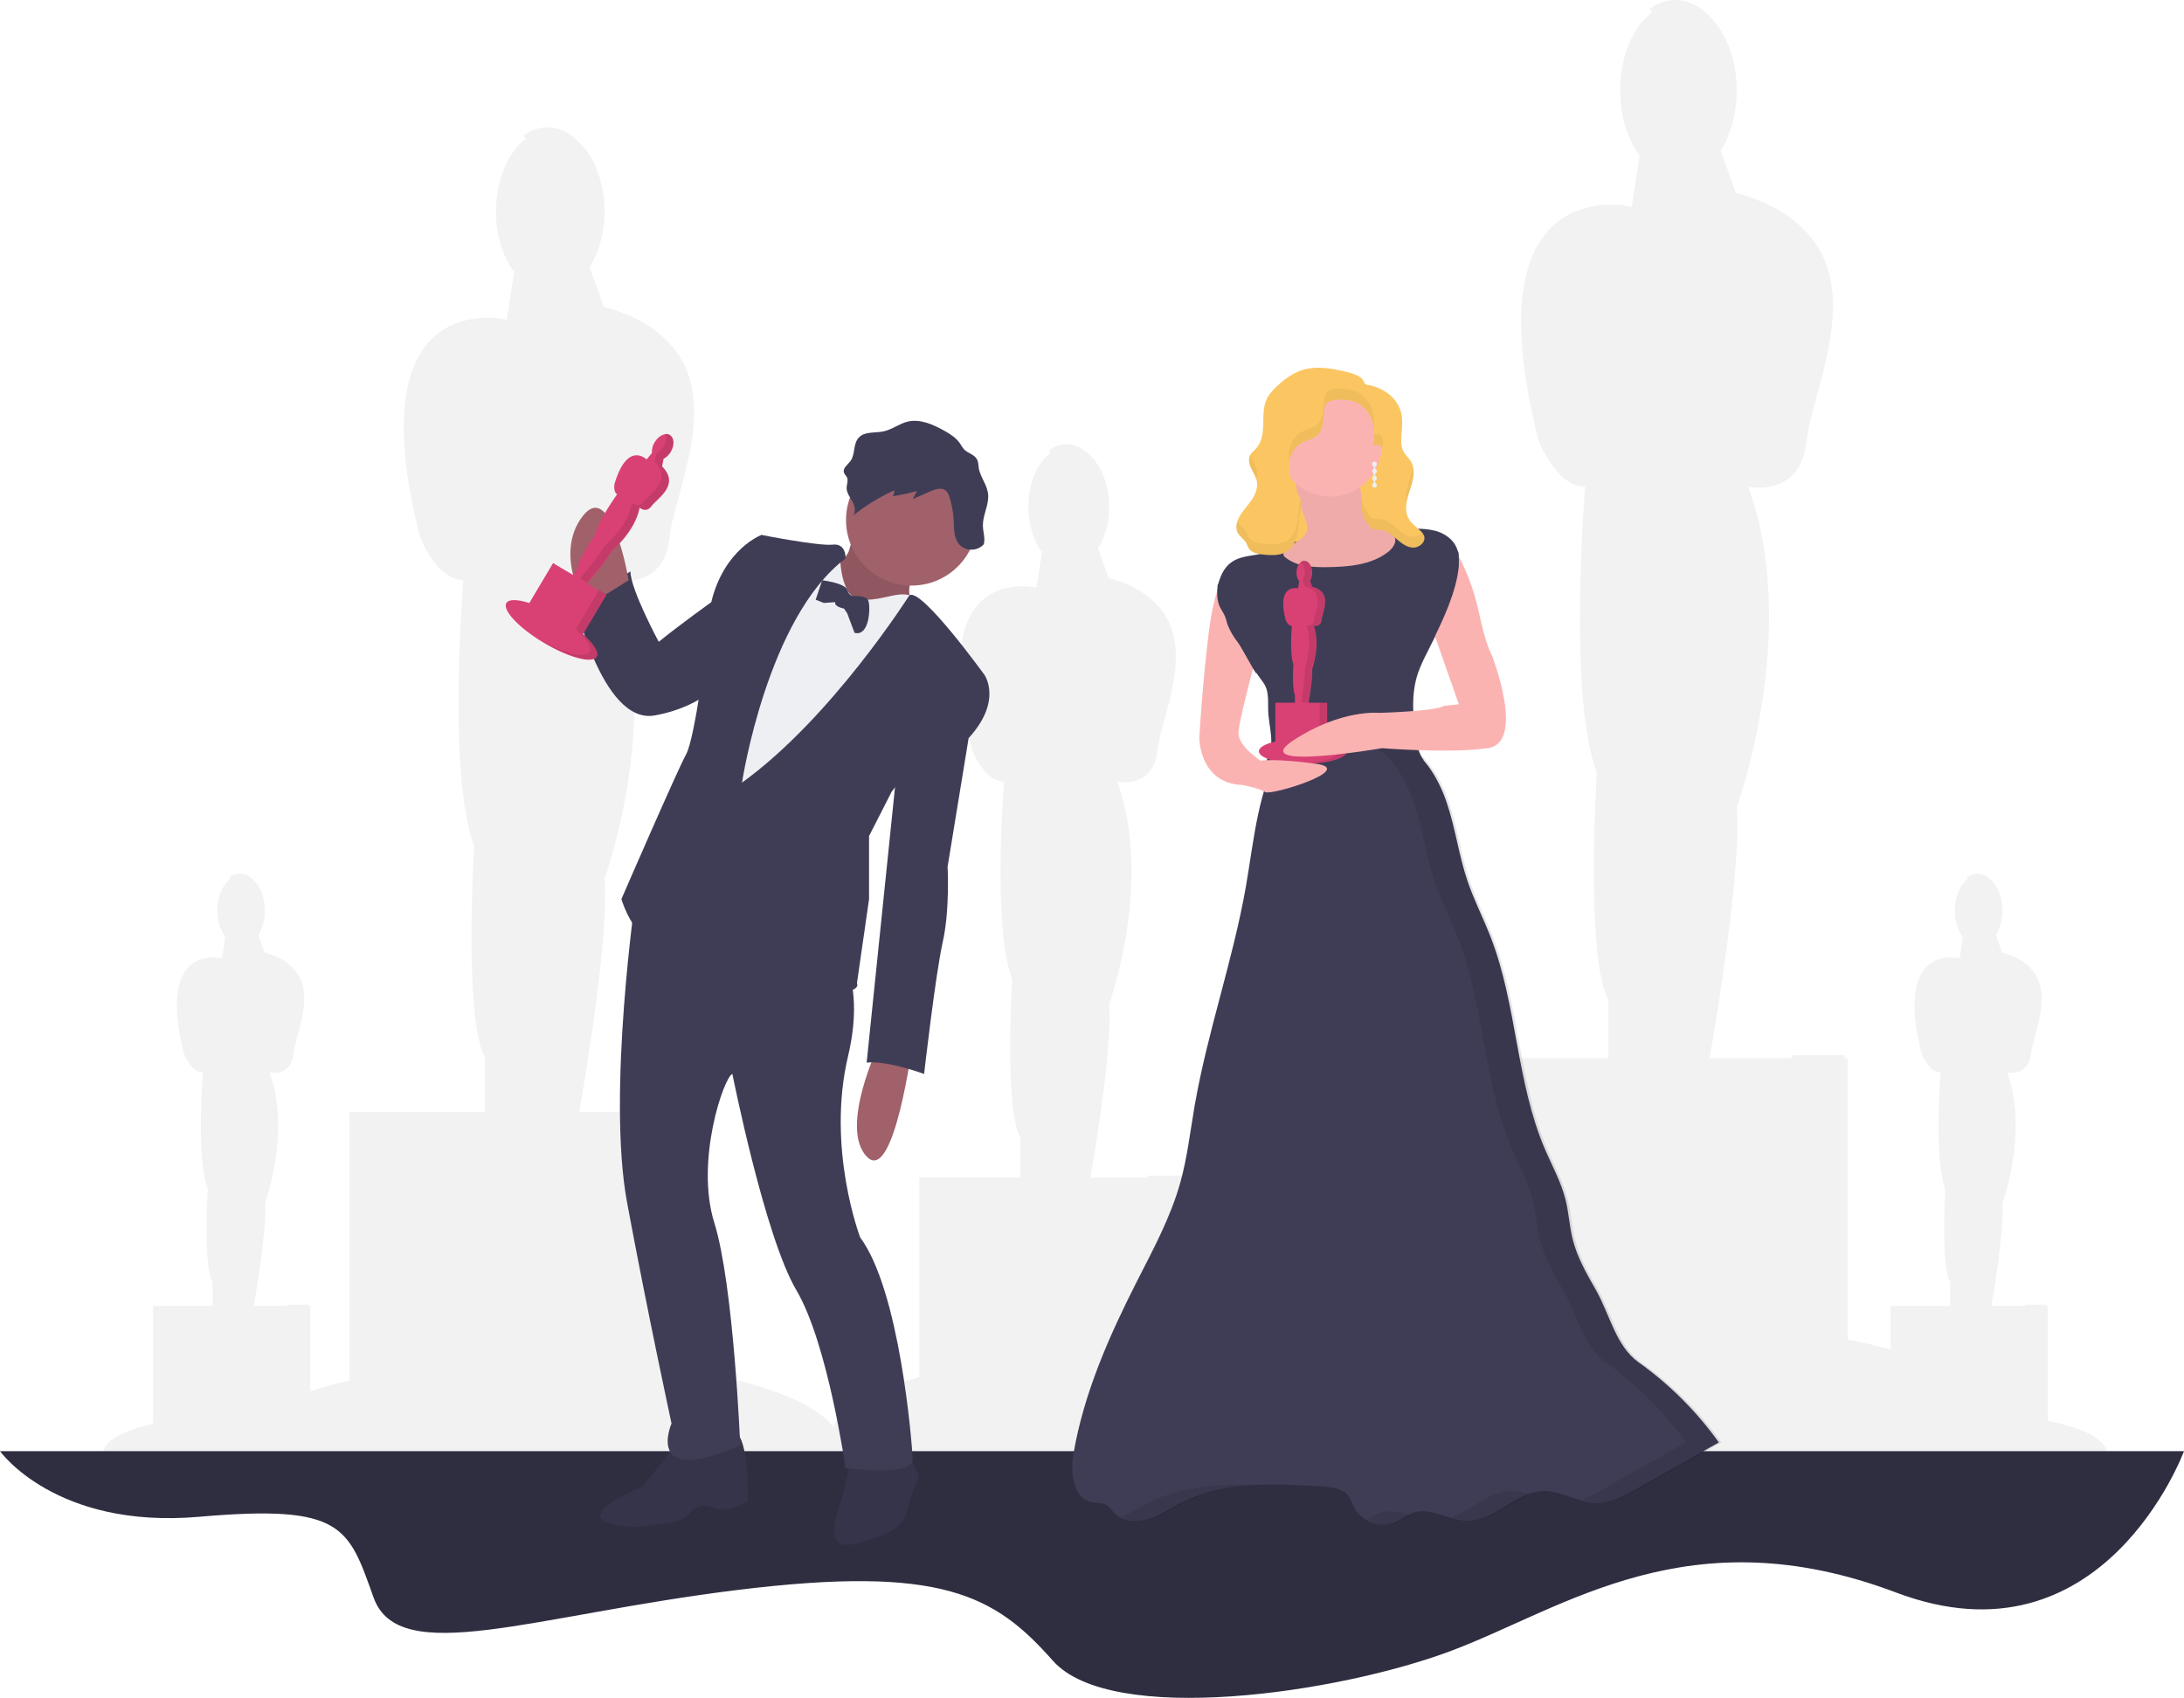
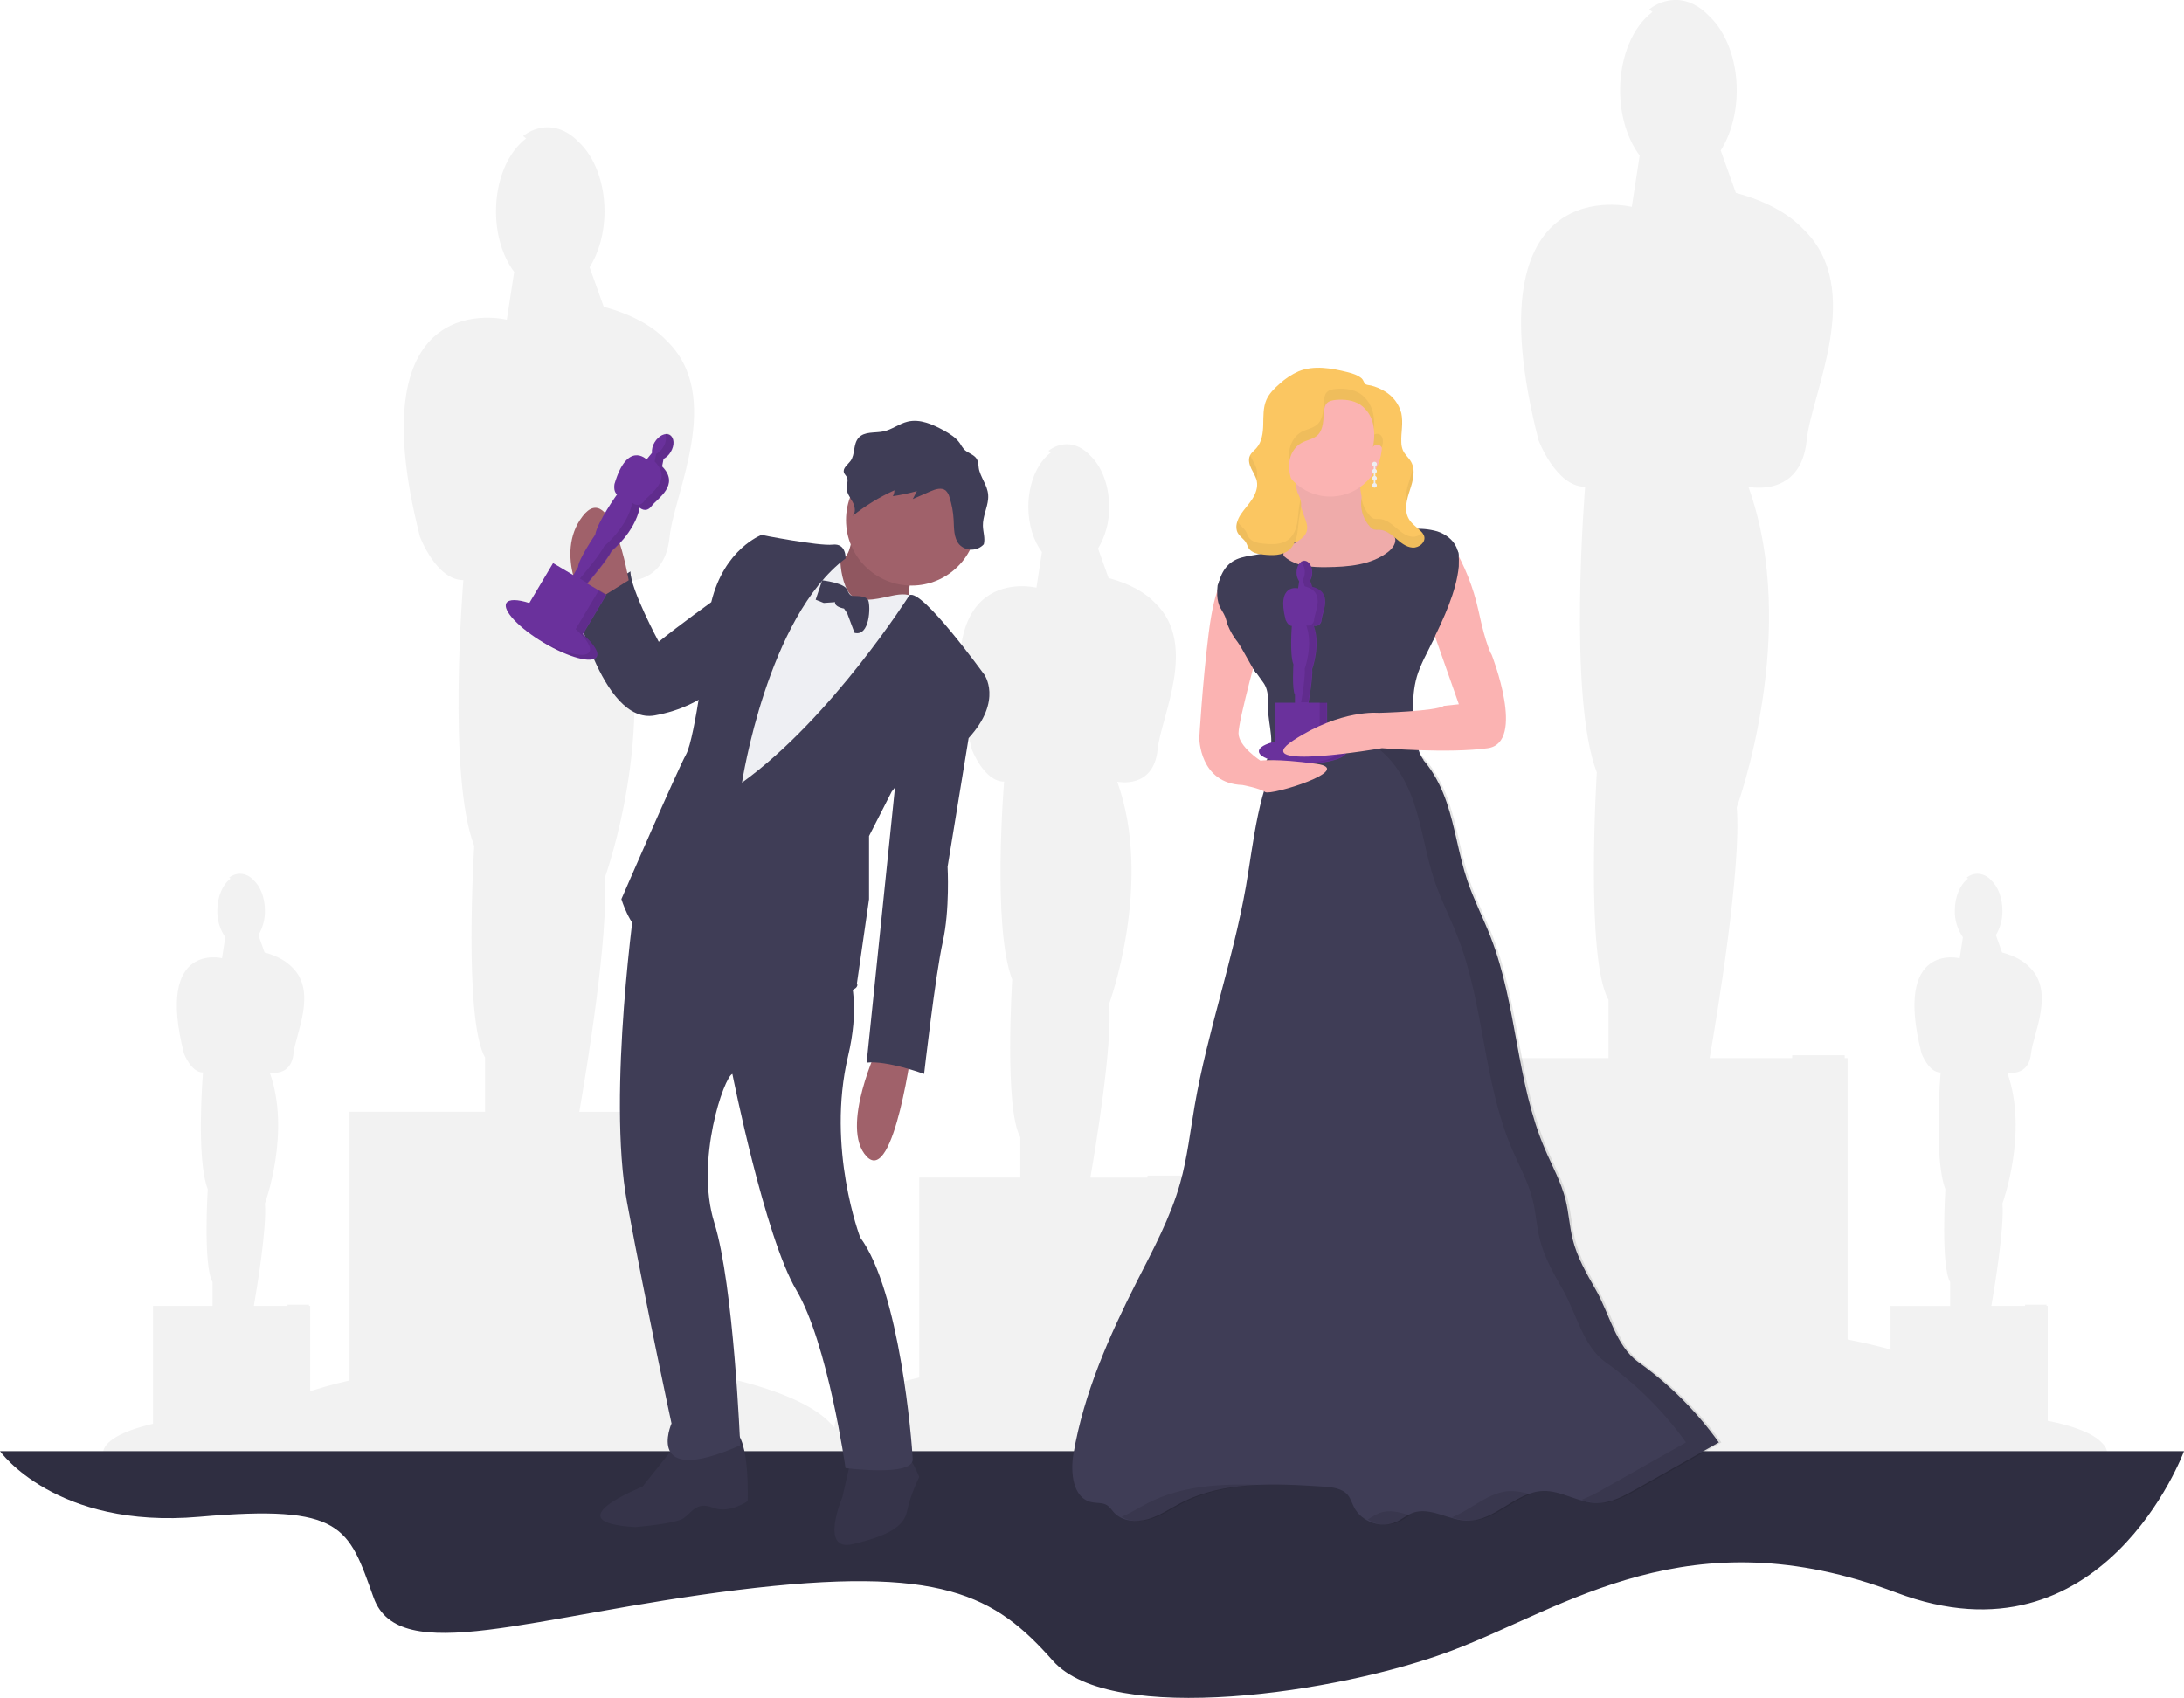
<svg xmlns="http://www.w3.org/2000/svg" width="1081" height="840.51" viewBox="0 0 1081 840.51" role="img" artist="Katerina Limpitsouni" source="https://undraw.co/">
  <path d="M1039.16,719.07C1029,708.26,1005.49,699,974,692.87V553.55h-1.44v-1.44h-26v1.44H905.71c3.66-21.08,15.87-94.58,13.41-124.1,0,0,31.74-86.57,5.77-158.72,0,0,26,5.77,28.86-23.09,2.33-23.3,29.08-74.78-1.64-104.4-7.21-7.56-17.93-13.81-33.41-18l-7.51-21c4.9-7.75,7.93-18.21,7.93-29.74,0-15.53-5.46-29.14-13.64-36.78-4.71-5-10.46-8-16.67-8a21.38,21.38,0,0,0-13,4.66c.54.41,1.06.85,1.58,1.31-9.49,7.09-16,21.78-16,38.76,0,12.85,3.75,24.36,9.68,32.29l-3.91,25.43S786.36,112,821,247.64c0,0,8.66,23.09,23.09,23.09,0,0-8.66,103.89,5.77,141.41,0,0-5.77,92.35,5.78,112.55v28.86H783.48v142.9c-36.94,8.46-60.61,21.45-60.61,36,0,25.51,72.36,46.18,161.62,46.18S1046.1,758,1046.1,732.48C1046.1,727.82,1043.66,723.32,1039.16,719.07Z" transform="translate(-59.5 -29.75)" fill="#f2f2f2" />
  <path d="M470.42,734.21c-9.43-10.06-31.33-18.67-60.68-24.38V580.18H408.4v-1.34H384.23v1.34h-38c3.41-19.61,14.77-88,12.48-115.48,0,0,29.54-80.57,5.37-147.71,0,0,24.17,5.37,26.86-21.48,2.17-21.68,27.06-69.59-1.53-97.15-6.71-7-16.68-12.85-31.08-16.73l-7-19.58c4.57-7.22,7.38-16.94,7.38-27.68,0-14.45-5.07-27.11-12.69-34.22-4.38-4.66-9.73-7.4-15.51-7.4a19.86,19.86,0,0,0-12.08,4.34c.5.38,1,.79,1.47,1.21-8.83,6.6-14.9,20.27-14.9,36.07,0,12,3.5,22.67,9,30l-3.64,23.66s-75.19-18.8-43,107.43c0,0,8.06,21.48,21.49,21.48,0,0-8.06,96.68,5.37,131.6,0,0-5.37,85.94,5.37,104.74v26.85H232.49v133c-34.37,7.87-56.4,20-56.4,33.53,0,23.73,67.34,43,150.4,43s150.39-19.24,150.39-43C476.88,742.35,474.61,738.16,470.42,734.21Z" transform="translate(-59.5 -29.75)" fill="#f2f2f2" />
  <path d="M691.69,727.44c-7-7.5-23.34-13.91-45.2-18.16V612.72h-1v-1h-18v1h-28.3c2.54-14.61,11-65.56,9.3-86,0,0,22-60,4-110,0,0,18,4,20-16,1.62-16.15,20.16-51.83-1.14-72.36-5-5.24-12.42-9.57-23.15-12.46L603,301.29a39,39,0,0,0,5.5-20.62c0-10.76-3.78-20.19-9.46-25.49-3.26-3.47-7.24-5.51-11.54-5.51a14.8,14.8,0,0,0-9,3.24c.38.28.74.58,1.1.9-6.58,4.91-11.1,15.09-11.1,26.86,0,8.91,2.61,16.89,6.72,22.38l-2.72,17.63s-56-14-32,80c0,0,6,16,16,16,0,0-6,72,4,98,0,0-4,64,4,78v20h-50v99c-25.6,5.86-42,14.87-42,25,0,17.68,50.15,32,112,32s112-14.33,112-32C696.5,733.5,694.81,730.38,691.69,727.44Z" transform="translate(-59.5 -29.75)" fill="#f2f2f2" />
  <path d="M1099.66,743.82c-4.14-4.42-13.75-8.2-26.63-10.71v-56.9h-.59v-.59h-10.61v.59h-16.68c1.5-8.61,6.49-38.64,5.48-50.69,0,0,13-35.37,2.36-64.84,0,0,10.61,2.36,11.79-9.43,1-9.51,11.88-30.54-.67-42.64-2.95-3.09-7.33-5.64-13.65-7.34l-3.07-8.6a22.9,22.9,0,0,0,3.24-12.15c0-6.34-2.23-11.9-5.57-15a9.35,9.35,0,0,0-6.81-3.25,8.74,8.74,0,0,0-5.3,1.91,7.81,7.81,0,0,1,.64.53c-3.87,2.89-6.53,8.89-6.53,15.83a22.28,22.28,0,0,0,4,13.19l-1.6,10.39s-33-8.25-18.86,47.15c0,0,3.54,9.43,9.43,9.43,0,0-3.53,42.44,2.36,57.76,0,0-2.36,37.73,2.36,46v11.79H995.23v58.37c-15.09,3.45-24.76,8.76-24.76,14.71,0,10.42,29.56,18.87,66,18.87s66-8.45,66-18.87C1102.5,747.39,1101.5,745.55,1099.66,743.82Z" transform="translate(-59.5 -29.75)" fill="#f2f2f2" />
  <path d="M239.66,743.82c-4.14-4.42-13.75-8.2-26.63-10.71v-56.9h-.59v-.59H201.83v.59H185.15c1.5-8.61,6.49-38.64,5.48-50.69,0,0,13-35.37,2.36-64.84,0,0,10.61,2.36,11.79-9.43.95-9.51,11.88-30.54-.67-42.64-3-3.09-7.33-5.64-13.65-7.34l-3.07-8.6a22.9,22.9,0,0,0,3.24-12.15c0-6.34-2.23-11.9-5.57-15a9.35,9.35,0,0,0-6.81-3.25,8.74,8.74,0,0,0-5.3,1.91,7.81,7.81,0,0,1,.64.53c-3.87,2.89-6.53,8.89-6.53,15.83A22.28,22.28,0,0,0,171,493.71l-1.6,10.39s-33-8.25-18.86,47.15c0,0,3.54,9.43,9.43,9.43,0,0-3.53,42.44,2.36,57.76,0,0-2.36,37.73,2.36,46v11.79H135.23v58.37c-15.09,3.45-24.76,8.76-24.76,14.71,0,10.42,29.56,18.87,66,18.87s66-8.45,66-18.87C242.5,747.39,241.5,745.55,239.66,743.82Z" transform="translate(-59.5 -29.75)" fill="#f2f2f2" />
  <path d="M59.5,748.13h1081s-40,108.72-142.47,70-163.71,7.5-219.95,28.74-168.71,37.5-197.45,5-55-47.49-156.21-35-167.47,38.74-180,3.75-15-46.24-86.23-40S59.5,748.13,59.5,748.13Z" transform="translate(-59.5 -29.75)" fill="#2f2e41" />
  <path d="M694.24,399.7c-12.14,20.64-14,45.48-18.09,69.06-6.42,36.54-19,71.78-25.34,108.34-2.21,12.79-3.64,25.76-7.15,38.25-4.82,17.16-13.42,33-21.49,48.85-13.74,27.08-26.21,55.24-31.34,85.17-1.6,9.33-.35,22,8.89,24,2.64.59,5.61.12,7.86,1.62,1.32.87,2.16,2.28,3.22,3.45,4.06,4.48,11.05,5,16.85,3.37s10.86-5.21,16.24-8c21.36-11,46.68-9.69,70.64-8.13,4.41.28,9.36.83,12.15,4.27,1.41,1.75,2,4,3.05,6,3.72,7.25,13.54,10.62,20.92,7.18,2.76-1.29,5.13-3.36,8-4.42,8.77-3.27,18,3.82,27.39,3.87,13.5.06,23.66-14.24,37.15-14.73,9.2-.33,17.61,5.94,26.81,6,6.9,0,13.26-3.48,19.26-6.87l41-23.16a170.64,170.64,0,0,0-39.73-39.68c-11.29-8-14.34-24-21.23-36-4.55-7.94-9.15-16-11.37-24.87-1.6-6.4-1.92-13.06-3.5-19.47-2.19-8.84-6.7-16.89-10.28-25.26-14.2-33.16-13.72-71-26.73-104.65-3.66-9.48-8.37-18.55-11.62-28.18-4.28-12.68-5.95-26.12-10.27-38.78s-12-25.09-24.25-30.54a48.75,48.75,0,0,0-16.72-3.63C720.25,391.84,707.52,394.3,694.24,399.7Z" transform="translate(-59.5 -29.75)" fill="#3f3d56" />
  <rect x="631.06" y="201.78" width="57.04" height="76.06" fill="#fbc661" />
  <path d="M746.06,290.53c-2.9-.45-5.86,0-8.79,0-7.21-.09-9.26,8.62-16.45,9.33-8.77.86-20.93-4.69-28.26.21a28.39,28.39,0,0,1-4.24,2.44c-6,2.64-13.33,1.66-18.82,5.25S662,318.44,662,325a17.38,17.38,0,0,0,1,6.91c.77,1.87,2.05,3.49,2.82,5.36.54,1.32.82,2.73,1.27,4.09a33.48,33.48,0,0,0,5,8.64l12.7,17.67c3.33,4.64,2,10.38,2.54,16.07.4,4.37,1.42,8.69,1.41,13.07s-1.21,9-4.48,12q11.28-.69,22.49-2.07c6.16-.76,12.3-1.67,18.49-2.11,13-.92,26.06.27,39,1.46-2.14-2.66-3.11-6.37-3.64-9.74-1.76-11.18-2.87-22.89.81-33.59a79.28,79.28,0,0,1,4.15-9.34l3.95-7.95c5.59-11.24,10.81-22.76,12-35.26a19,19,0,0,0-1.11-9.5c-1.73-3.87-5.47-6.59-9.5-7.91a33.39,33.39,0,0,0-12.6-1.1C754.36,291.89,750,291.13,746.06,290.53Z" transform="translate(-59.5 -29.75)" fill="#3f3d56" />
  <path d="M705,285.27c.91,2.38,2,4.93,1.29,7.39-1.32,4.88-8.06,5.87-11,10a2.13,2.13,0,0,0-.45,2.11,2.32,2.32,0,0,0,.54.63c5.49,4.78,13.43,5.19,20.71,5.11,10.61-.1,21.94-1,30.35-7.43,2.35-1.8,4.56-4.8,3.36-7.51-.93-2.07-3.38-2.85-5.41-3.87-4.55-2.29-7.81-6.65-9.61-11.42s-2.26-9.92-2.34-15a4.25,4.25,0,0,0-.54-2.5c-.7-1-2-1.15-3.23-1.23a96.57,96.57,0,0,0-20.53.82c-1.92.28-5.58.54-6.93,2.11s-.57,3.43-.31,5.14A76.79,76.79,0,0,0,705,285.27Z" transform="translate(-59.5 -29.75)" fill="#fbb3b2" />
  <path d="M705,285.27c.91,2.38,2,4.93,1.29,7.39-1.32,4.88-8.06,5.87-11,10a2.13,2.13,0,0,0-.45,2.11,2.32,2.32,0,0,0,.54.63c5.49,4.78,13.43,5.19,20.71,5.11,10.61-.1,21.94-1,30.35-7.43,2.35-1.8,4.56-4.8,3.36-7.51-.93-2.07-3.38-2.85-5.41-3.87-4.55-2.29-7.81-6.65-9.61-11.42s-2.26-9.92-2.34-15a4.25,4.25,0,0,0-.54-2.5c-.7-1-2-1.15-3.23-1.23a96.57,96.57,0,0,0-20.53.82c-1.92.28-5.58.54-6.93,2.11s-.57,3.43-.31,5.14A76.79,76.79,0,0,0,705,285.27Z" transform="translate(-59.5 -29.75)" opacity="0.05" />
  <circle cx="658.41" cy="220.21" r="25.61" fill="#fbb3b2" />
  <path d="M742.33,778.75a35.36,35.36,0,0,0-5.79,3.22,16.45,16.45,0,0,0,15.28,1.2c1.94-.91,3.68-2.2,5.54-3.25C752.24,778.32,747.21,776.93,742.33,778.75Z" transform="translate(-59.5 -29.75)" opacity="0.1" />
  <path d="M627.59,773.86c-4.33,2.22-8.46,4.93-12.93,6.78,4.06,2.42,9.49,2.53,14.16,1.18,5.8-1.69,10.86-5.21,16.23-8,11.72-6,24.64-8.35,37.86-9C663.75,764.18,644.44,765.2,627.59,773.86Z" transform="translate(-59.5 -29.75)" opacity="0.1" />
  <path d="M871.68,704.13c-11.29-8-14.33-24-21.23-36-4.55-7.94-9.15-16-11.37-24.87-1.6-6.4-1.92-13.06-3.5-19.47-2.18-8.84-6.69-16.89-10.27-25.26-14.2-33.16-13.73-71-26.73-104.65-3.67-9.48-8.38-18.55-11.63-28.18-4.27-12.68-6-26.12-10.27-38.78s-12-25.09-24.25-30.54c-5.23-2.34-11-3.25-16.72-3.63a87,87,0,0,0-14.48.25A44.88,44.88,0,0,1,735,396.4c12.22,5.45,19.93,17.88,24.25,30.54s6,26.1,10.27,38.78c3.25,9.63,8,18.7,11.62,28.18,13,33.65,12.53,71.49,26.73,104.65,3.59,8.37,8.1,16.42,10.28,25.26,1.58,6.41,1.9,13.07,3.5,19.47,2.22,8.87,6.82,16.93,11.37,24.87,6.89,12,9.94,27.94,21.23,36A170.64,170.64,0,0,1,894,743.81l-41,23.16a70.8,70.8,0,0,1-10.75,5.26,30.3,30.3,0,0,0,9,1.61c6.89,0,13.25-3.48,19.25-6.87l41-23.16A170.45,170.45,0,0,0,871.68,704.13Z" transform="translate(-59.5 -29.75)" opacity="0.1" />
  <path d="M806.87,767.89c-10.57.38-19.1,9.25-28.8,13a32.66,32.66,0,0,0,9.11,1.69c10.86,0,19.56-9.19,29.57-13.06A29.38,29.38,0,0,0,806.87,767.89Z" transform="translate(-59.5 -29.75)" opacity="0.1" />
-   <path d="M716.36,396.51V377.62h-9.17c.49-2.83,2.13-12.72,1.8-16.69,0,0,4.27-11.64.78-21.34a3.14,3.14,0,0,0,3.88-3.1c.38-3.88,5.82-13.58-4.66-16.3l-1.07-3a7.52,7.52,0,0,0,1.07-4c0-3.21-1.74-5.82-3.88-5.82s-3.88,2.61-3.88,5.82a7.34,7.34,0,0,0,1.3,4.35L702,321s-10.86-2.72-6.2,15.52c0,0,1.16,3.1,3.1,3.1,0,0-1.16,14,.78,19,0,0-.78,12.41.77,15.13v3.88h-9.7v19.21c-5,1.14-8.15,2.89-8.15,4.85,0,3.43,9.73,6.21,21.73,6.21s21.73-2.78,21.73-6.21C726.06,399.52,722.21,397.62,716.36,396.51Z" transform="translate(-59.5 -29.75)" fill="#d94174" />
+   <path d="M716.36,396.51V377.62h-9.17c.49-2.83,2.13-12.72,1.8-16.69,0,0,4.27-11.64.78-21.34a3.14,3.14,0,0,0,3.88-3.1c.38-3.88,5.82-13.58-4.66-16.3l-1.07-3a7.52,7.52,0,0,0,1.07-4c0-3.21-1.74-5.82-3.88-5.82s-3.88,2.61-3.88,5.82a7.34,7.34,0,0,0,1.3,4.35L702,321s-10.86-2.72-6.2,15.52c0,0,1.16,3.1,3.1,3.1,0,0-1.16,14,.78,19,0,0-.78,12.41.77,15.13v3.88h-9.7v19.21c-5,1.14-8.15,2.89-8.15,4.85,0,3.43,9.73,6.21,21.73,6.21s21.73-2.78,21.73-6.21C726.06,399.52,722.21,397.62,716.36,396.51Z" transform="translate(-59.5 -29.75)" fill="#6A319C" />
  <path d="M705.3,313a7.55,7.55,0,0,1-1.06,4l1.06,3c10.48,2.71,5.05,12.41,4.66,16.29a3.15,3.15,0,0,1-3.88,3.11c3.49,9.7-.78,21.34-.78,21.34.33,4-1.31,13.85-1.8,16.69H707c.49-2.84,2.14-12.72,1.81-16.69,0,0,4.26-11.64.77-21.34a3.15,3.15,0,0,0,3.88-3.11c.39-3.88,5.82-13.58-4.65-16.29l-1.07-3a7.55,7.55,0,0,0,1.07-4c0-3.21-1.74-5.82-3.88-5.82a2.87,2.87,0,0,0-1.75.63A6.57,6.57,0,0,1,705.3,313Z" transform="translate(-59.5 -29.75)" opacity="0.1" />
  <path d="M716.17,396.31V377.43h-3.49v18.88c5.84,1.12,9.7,3,9.7,5.17,0,3.27-8.8,5.94-20,6.19l1.75,0c12,0,21.73-2.78,21.73-6.21C725.87,399.33,722,397.43,716.17,396.31Z" transform="translate(-59.5 -29.75)" opacity="0.1" />
  <path d="M726.54,214c-8-2-16.6-3.53-24.22-.46a34.63,34.63,0,0,0-9.52,6.27c-2.59,2.25-5.11,4.74-6.49,7.89-1.65,3.8-1.46,8.1-1.56,12.24s-.65,8.58-3.4,11.67c-1.07,1.2-2.46,2.18-3.15,3.64-1,2-.34,4.47.64,6.5s2.29,3.95,2.74,6.17c.61,3.07-.58,6.25-2.27,8.89s-3.89,4.92-5.64,7.53-3.11,6.35-1.52,9.22c1,1.85,3.06,3,4.1,4.82.5.87.75,1.88,1.28,2.73,1.47,2.33,4.56,2.9,7.29,3.18,4.37.46,9.24.6,12.63-2.2,2.33-1.92,3.51-4.91,4.08-7.88s.59-6,1.12-9c.38-2.14,1-4.28.82-6.44-.25-2.88-1.92-5.41-3.23-8A21.86,21.86,0,0,1,697.58,259c.39-4.06,2.53-8.07,6.11-10,2.52-1.39,5.63-1.74,7.77-3.66,3.39-3,2.88-8.32,3.49-12.81a6.11,6.11,0,0,1,.95-2.81c1.06-1.44,3-1.83,4.8-2,4.19-.36,8.64.09,12.15,2.42a15.71,15.71,0,0,1,6.3,9.68,27.72,27.72,0,0,1-.21,11.75c.14-1.69,2.74-2.15,3.94-1s1.26,3.13.92,4.79c-1.4,7-7.74,12-9.87,18.8a17,17,0,0,0,3.66,16.3,4.63,4.63,0,0,0,2,1.42,8.56,8.56,0,0,0,2.43.12c3.19,0,5.93,2.19,8.36,4.27s5,4.31,8.24,4.56,6.73-2.67,5.77-5.72a6.18,6.18,0,0,0-1.63-2.38c-2-2.06-4.62-3.68-6-6.2-2.41-4.23-.94-9.52.58-14.15s3-9.93.53-14.14c-1.16-2-3.1-3.5-4-5.62a10.58,10.58,0,0,1-.77-3.86c-.21-4.84,1-9.77,0-14.49a17.7,17.7,0,0,0-8.33-10.88,24.07,24.07,0,0,0-6.68-2.79c-.91-.23-2.29-.18-2.93-.86s-.86-1.89-1.67-2.65C731.53,215.41,728.93,214.59,726.54,214Z" transform="translate(-59.5 -29.75)" fill="#fbc661" />
  <path d="M742.88,245.19a2.7,2.7,0,0,0-3.19-.26,32.78,32.78,0,0,1-.69,6.32c.44-1.41,2.76-1.73,3.88-.63a3.38,3.38,0,0,1,.57.75,13.46,13.46,0,0,0,.35-1.39C744.14,248.32,744.09,246.38,742.88,245.19Z" transform="translate(-59.5 -29.75)" opacity="0.05" />
  <path d="M753,243.38a11.69,11.69,0,0,0,.09,1.19,49.33,49.33,0,0,0,.19-8.23A63.74,63.74,0,0,0,753,243.38Z" transform="translate(-59.5 -29.75)" opacity="0.05" />
  <path d="M739,251.25a1.91,1.91,0,0,0-.06.33Z" transform="translate(-59.5 -29.75)" opacity="0.05" />
  <path d="M755.67,278.46a42.46,42.46,0,0,1,1.6-6c1.21-3.66,2.37-7.75,1.58-11.39a39.89,39.89,0,0,1-1.58,6C756.06,270.69,754.88,274.8,755.67,278.46Z" transform="translate(-59.5 -29.75)" opacity="0.05" />
  <path d="M739.15,239.83a21.71,21.71,0,0,1,.4,2.37,24.32,24.32,0,0,0-.4-7.8,15.7,15.7,0,0,0-6.3-9.69c-3.51-2.32-8-2.78-12.15-2.42-1.78.16-3.74.55-4.8,2a6.07,6.07,0,0,0-.95,2.8c-.61,4.5-.1,9.79-3.49,12.81-2.14,1.93-5.25,2.28-7.77,3.67-3.58,2-5.72,6-6.11,10a17.43,17.43,0,0,0,.16,4.33,12.53,12.53,0,0,1,6-8.94c2.52-1.39,5.63-1.74,7.77-3.66,3.39-3,2.88-8.32,3.49-12.81a6.11,6.11,0,0,1,.95-2.81c1.06-1.44,3-1.83,4.8-2,4.19-.36,8.64.09,12.15,2.42A15.71,15.71,0,0,1,739.15,239.83Z" transform="translate(-59.5 -29.75)" opacity="0.05" />
  <path d="M763.38,293.48a6.07,6.07,0,0,1-4.78,2c-3.19-.25-5.82-2.48-8.24-4.56s-5.17-4.23-8.36-4.27a8.94,8.94,0,0,1-2.43-.12,4.72,4.72,0,0,1-2-1.42,16.76,16.76,0,0,1-4.18-8.71,17,17,0,0,0,4.18,14.14,4.63,4.63,0,0,0,2,1.42,8.56,8.56,0,0,0,2.43.12c3.19,0,5.93,2.19,8.36,4.27s5,4.31,8.24,4.56,6.73-2.67,5.77-5.72A4.94,4.94,0,0,0,763.38,293.48Z" transform="translate(-59.5 -29.75)" opacity="0.05" />
  <path d="M681.34,267a9.69,9.69,0,0,0,.24-4.51c-.45-2.21-1.77-4.13-2.74-6.16q-.3-.62-.54-1.26c0,.06-.07.12-.1.19-1,2-.34,4.47.64,6.5A41.8,41.8,0,0,1,681.34,267Z" transform="translate(-59.5 -29.75)" opacity="0.05" />
  <path d="M703.18,277.14c-.17.89-.37,1.77-.53,2.66-.53,3-.56,6-1.12,9s-1.75,6-4.08,7.88c-3.39,2.79-8.26,2.66-12.63,2.2-2.73-.28-5.82-.86-7.29-3.18-.53-.86-.78-1.86-1.28-2.74-1-1.84-3.07-3-4.1-4.82-.07-.12-.13-.26-.19-.39a7.12,7.12,0,0,0,.19,5.83c1,1.85,3.06,3,4.1,4.82.5.87.75,1.88,1.28,2.73,1.47,2.33,4.56,2.9,7.29,3.18,4.37.46,9.24.6,12.63-2.2,2.33-1.92,3.51-4.91,4.08-7.88s.59-6,1.12-9c.38-2.14,1-4.28.82-6.44A10,10,0,0,0,703.18,277.14Z" transform="translate(-59.5 -29.75)" opacity="0.05" />
  <path d="M665.92,315.14s-5,2.72-8.15,27.94-4.66,52-4.66,52,0,22.51,21.34,23.28c0,0,8.54,1.56,11.26,3.5s45.4-11.26,25.22-14-27.55-1.56-27.55-1.56-10.87-7-10.87-13.58S683.38,347,683.38,347Z" transform="translate(-59.5 -29.75)" fill="#fbb3b2" />
  <path d="M665.84,334.92c.54,1.32.82,2.73,1.27,4.09a33.31,33.31,0,0,0,5,8.64c2.54,3.54,6.62,11.88,9.15,15.42a59.14,59.14,0,0,1,6.6-14.75l-21.92-35.5s-1.72.92-3.77,6.7c-.11,1.05-.17,2.1-.18,3.13a17.38,17.38,0,0,0,1,6.91C663.79,331.43,665.07,333.05,665.84,334.92Z" transform="translate(-59.5 -29.75)" fill="#3f3d56" />
  <path d="M741,263a1.16,1.16,0,0,0-.77-1.09v-1.31a1.15,1.15,0,0,0,.77-1.09,1.17,1.17,0,1,0-1.55,1.09v1.31a1.16,1.16,0,0,0,0,2.19v1.3a1.16,1.16,0,0,0,0,2.19v1.31a1.16,1.16,0,1,0,.78,0v-1.31a1.16,1.16,0,0,0,0-2.19v-1.3A1.16,1.16,0,0,0,741,263Z" transform="translate(-59.5 -29.75)" fill="#eeeff3" />
  <path d="M778.45,299.62a108.49,108.49,0,0,1,12.8,32.21c3.88,18.24,6.6,22.12,6.6,22.12s17.08,43.46-1.94,46.18-52.38,0-52.38,0-67.52,11.64-43.85-3.88S742,382.66,742,382.66s28.33-.77,32.21-3.49l7.37-.77-17.46-49.67Z" transform="translate(-59.5 -29.75)" fill="#fbb3b2" />
  <path d="M760.41,328.14l8.14,19c5.5-11.09,11.83-24.68,13-37a48.83,48.83,0,0,0-.15-6.84,19.75,19.75,0,0,0-3.49-5.05Z" transform="translate(-59.5 -29.75)" fill="#3f3d56" />
  <path d="M494.47,547s-19.63,40.86-6,55.28,22.84-56.88,22.84-56.88Z" transform="translate(-59.5 -29.75)" fill="#a0616a" />
  <path d="M399.52,738.08l-22,27.64s-44.47,17.63-3.61,20c0,0,20-1.6,24-4.41s6.41-8.41,14.42-5.2,17.23-3.21,17.23-3.21,1.2-31.25-6.81-34.85S399.52,738.08,399.52,738.08Z" transform="translate(-59.5 -29.75)" fill="#36344a" />
  <path d="M481.65,748.09l-5.21,22.84s-11.62,27.24,5.21,23.23,25.24-8.41,26.84-16.42,6-16.83,6-16.83-4.81-12.42-9.21-12.82S481.65,748.09,481.65,748.09Z" transform="translate(-59.5 -29.75)" fill="#36344a" />
  <path d="M374.28,472.06s-14.42,99-4.4,153,22,109.37,22,109.37-14,32,34,10.82c0,0-3.2-79.33-12.82-110.17S418,562.6,422,561.4c0,0,16,80.53,31.65,107S478,756.51,478,756.51s33.66,4.4,33.26-4.41-6.41-83.33-26-109.77c0,0-16.83-44.07-6-89.74s-11.62-61.3-11.62-61.3L432,449.23l-35.65-8Z" transform="translate(-59.5 -29.75)" fill="#3f3d56" />
  <path d="M480,301.5a11.35,11.35,0,0,1-1.79,3.62,10.36,10.36,0,0,1-2.92,2.19,56,56,0,0,1-11.11,4.77c-1,2,.62,4.25,2.16,5.87l4.52,4.78c2.64,2.78,5.28,5.56,8.13,8.12a70.76,70.76,0,0,0,18.53,12c3.54,1.57,8.11,2.69,10.95.06s2.13-7.25,3.85-10.68a1.93,1.93,0,0,0-.33-3.06c-2.32-2.29-2.79-5.91-2.3-9.13s1.8-6.26,2.55-9.43.89-6.71-.8-9.5a13.14,13.14,0,0,0-3.78-3.72,35,35,0,0,0-10.82-5.16c-2-.55-4-.92-6-1.51-1.24-.38-4.6-2.7-5.66-2.51C483,288.57,480.77,299.17,480,301.5Z" transform="translate(-59.5 -29.75)" fill="#a0616a" />
  <path d="M480,301.5a11.35,11.35,0,0,1-1.79,3.62,10.36,10.36,0,0,1-2.92,2.19,56,56,0,0,1-11.11,4.77c-1,2,.62,4.25,2.16,5.87l4.52,4.78c2.64,2.78,5.28,5.56,8.13,8.12a70.76,70.76,0,0,0,18.53,12c3.54,1.57,8.11,2.69,10.95.06s2.13-7.25,3.85-10.68a1.93,1.93,0,0,0-.33-3.06c-2.32-2.29-2.79-5.91-2.3-9.13s1.8-6.26,2.55-9.43.89-6.71-.8-9.5a13.14,13.14,0,0,0-3.78-3.72,35,35,0,0,0-10.82-5.16c-2-.55-4-.92-6-1.51-1.24-.38-4.6-2.7-5.66-2.51C483,288.57,480.77,299.17,480,301.5Z" transform="translate(-59.5 -29.75)" opacity="0.1" />
  <path d="M475.51,308.69c-.05-.79-.14-1.71-.81-2.14a2.25,2.25,0,0,0-1.28-.27c-9.46,0-17.13,7.44-23.08,14.78-12.54,15.45-22.43,32.89-31,50.86-5.27,11.07-10.16,23.52-6.77,35.31a36.25,36.25,0,0,0,4.73,9.83,53.81,53.81,0,0,0,10.24,11.53,11.49,11.49,0,0,0,5.32,2.9c3,.48,5.85-1.17,8.41-2.76q7.71-4.8,15.35-9.7c8.27-5.3,16.54-10.69,23.83-17.27s13.62-14.44,17.21-23.58c1.53-3.88,2.55-8,4.27-11.76,2.62-5.79,6.85-10.9,8.35-17.08.71-2.95.77-6,1.53-8.95.6-2.35,1.64-4.57,2.14-6.94s.38-5-1.13-6.94c-2.54-3.22-7.48-2.74-11.5-1.91-5.24,1.08-14.58,3.74-19.57.57C477.48,322.44,475.81,313.33,475.51,308.69Z" transform="translate(-59.5 -29.75)" fill="#eeeff3" />
  <path d="M472.84,327.84l-5.61.4-4-1.61,3.21-9.61s11.3,1.28,12.46,4.84c0,0,.84,2.45,2.2,2.81s7-.44,8.17,2.36.8,18-6.81,16l-3.6-9.62-1.61-2.4S472.44,330.24,472.84,327.84Z" transform="translate(-59.5 -29.75)" fill="#3f3d56" />
  <path d="M426.76,417.18s12.42-81.73,51.28-111c0,0,.4-7.61-6.41-6.81s-35.25-4.81-35.25-4.81l-26.84,52.09s-6,48.47-10.42,56.48-32.05,71.72-32.05,71.72,15.63,52.48,38.86-18c0,0-18,57.29,32.85,62.9s44.87-3.21,44.87-3.21l6-41.66V443.62l11.22-22,45.67-58.09s-31-42.92-36.92-39.09C509.63,324.4,471.23,385.13,426.76,417.18Z" transform="translate(-59.5 -29.75)" fill="#3f3d56" />
  <path d="M442.39,297.79l-6-3.21s-18.43,6.81-24.84,33.26c0,0-15.62,11.21-26,19.63,0,0-14-26-14-34.86,0,0-23.24,15.63-28.45,11.62,0,0,14,64.5,40.47,59.69S420,363.49,420,363.49Z" transform="translate(-59.5 -29.75)" fill="#3f3d56" />
  <path d="M531.33,365.9l15.22-2.41s9.62,12.82-7.61,31.65l-10.42,63.7s1.2,21.23-2.4,37.26-9.22,65.3-9.22,65.3-18.42-6.81-28.44-5.61L503.68,408Z" transform="translate(-59.5 -29.75)" fill="#3f3d56" />
  <path d="M370.68,317s-8.42-50.48-22.84-31.65,1.6,44.87,1.6,44.87Z" transform="translate(-59.5 -29.75)" fill="#a0616a" />
  <circle cx="451.2" cy="257.43" r="32.45" fill="#a0616a" />
  <path d="M536.64,252.17a22.92,22.92,0,0,1-2-2.93c-1.95-2.86-5-4.73-8-6.41-5.49-3-11.75-5.82-17.86-4.36-4.23,1-7.82,4-12.08,4.86s-9.32-.09-12.19,3.11-1.6,8.24-4.07,11.55c-1.37,1.83-3.91,3.51-3.22,5.69.29.92,1.14,1.57,1.53,2.46.69,1.56-.16,3.35-.2,5.06-.05,2.53,1.68,4.7,2.9,6.92s1.88,5.32,0,7.06a98,98,0,0,1,20.76-12.73,6.14,6.14,0,0,1-.78,2.93,96.62,96.62,0,0,0,11.91-2.53l-2.06,3.95,8.84-3.86c2.39-1.05,5.39-2,7.43-.4a6.72,6.72,0,0,1,1.9,3.31A43.94,43.94,0,0,1,531.51,287c.22,4.28,0,9,2.77,12.27a8.33,8.33,0,0,0,12.17-.08c.78-3-.39-6.1-.45-9.18-.09-4.49,2.17-8.71,2.58-13.18.53-5.65-2.81-9-4.33-14-.59-1.92-.23-4.19-1.36-6C541.43,254.59,538.45,254.09,536.64,252.17Z" transform="translate(-59.5 -29.75)" fill="#3f3d56" />
-   <path d="M348.05,343.69l11.57-19.43-9.44-5.62c2.24-2.62,10-11.78,12.07-16.06,0,0,11.52-9.36,13.87-21.48,0,0,3.12,2.94,5.9-.82s14.3-10.4,5.19-19.61l.73-3.73a9,9,0,0,0,3.55-3.46c2-3.31,1.77-7-.43-8.36s-5.59.3-7.56,3.61a8.81,8.81,0,0,0-1.32,5.26l-2.63,3.2s-9.52-9.45-15.9,12.16c0,0-.7,3.91,1.3,5.1,0,0-9.76,13.65-10.85,20,0,0-8.4,12.3-8.47,16l-2.38,4-10-5.94-11.76,19.77c-5.81-1.87-10.15-2-11.35,0-2.1,3.53,6.2,12.35,18.55,19.7s24.05,10.44,26.15,6.92C356.19,352.73,353.38,348.41,348.05,343.69Z" transform="translate(-59.5 -29.75)" fill="#d94174" />
+   <path d="M348.05,343.69l11.57-19.43-9.44-5.62c2.24-2.62,10-11.78,12.07-16.06,0,0,11.52-9.36,13.87-21.48,0,0,3.12,2.94,5.9-.82s14.3-10.4,5.19-19.61l.73-3.73a9,9,0,0,0,3.55-3.46c2-3.31,1.77-7-.43-8.36s-5.59.3-7.56,3.61a8.81,8.81,0,0,0-1.32,5.26l-2.63,3.2s-9.52-9.45-15.9,12.16c0,0-.7,3.91,1.3,5.1,0,0-9.76,13.65-10.85,20,0,0-8.4,12.3-8.47,16l-2.38,4-10-5.94-11.76,19.77c-5.81-1.87-10.15-2-11.35,0-2.1,3.53,6.2,12.35,18.55,19.7s24.05,10.44,26.15,6.92C356.19,352.73,353.38,348.41,348.05,343.69Z" transform="translate(-59.5 -29.75)" fill="#6A319C" />
  <path d="M387.81,251a9.08,9.08,0,0,1-3.54,3.47l-.74,3.72c9.12,9.21-2.41,15.86-5.19,19.62a3.76,3.76,0,0,1-5.89.81c-2.35,12.12-13.87,21.48-13.87,21.48-2.09,4.29-9.83,13.45-12.07,16.06l3.59,2.14c2.24-2.61,10-11.78,12.07-16.06,0,0,11.52-9.36,13.87-21.48,0,0,3.12,2.94,5.9-.82s14.3-10.4,5.19-19.61l.73-3.73a9,9,0,0,0,3.54-3.46c2-3.3,1.78-7-.42-8.36a3.48,3.48,0,0,0-2.18-.43A7.86,7.86,0,0,1,387.81,251Z" transform="translate(-59.5 -29.75)" opacity="0.1" />
  <path d="M348,343.37l11.57-19.43L356,321.8l-11.57,19.43c5.33,4.73,8.13,9,6.81,11.26-2,3.35-12.69.71-24.35-5.87.59.36,1.18.73,1.79,1.09,12.34,7.35,24.05,10.45,26.15,6.92C356.1,352.41,353.3,348.09,348,343.37Z" transform="translate(-59.5 -29.75)" opacity="0.1" />
</svg>
